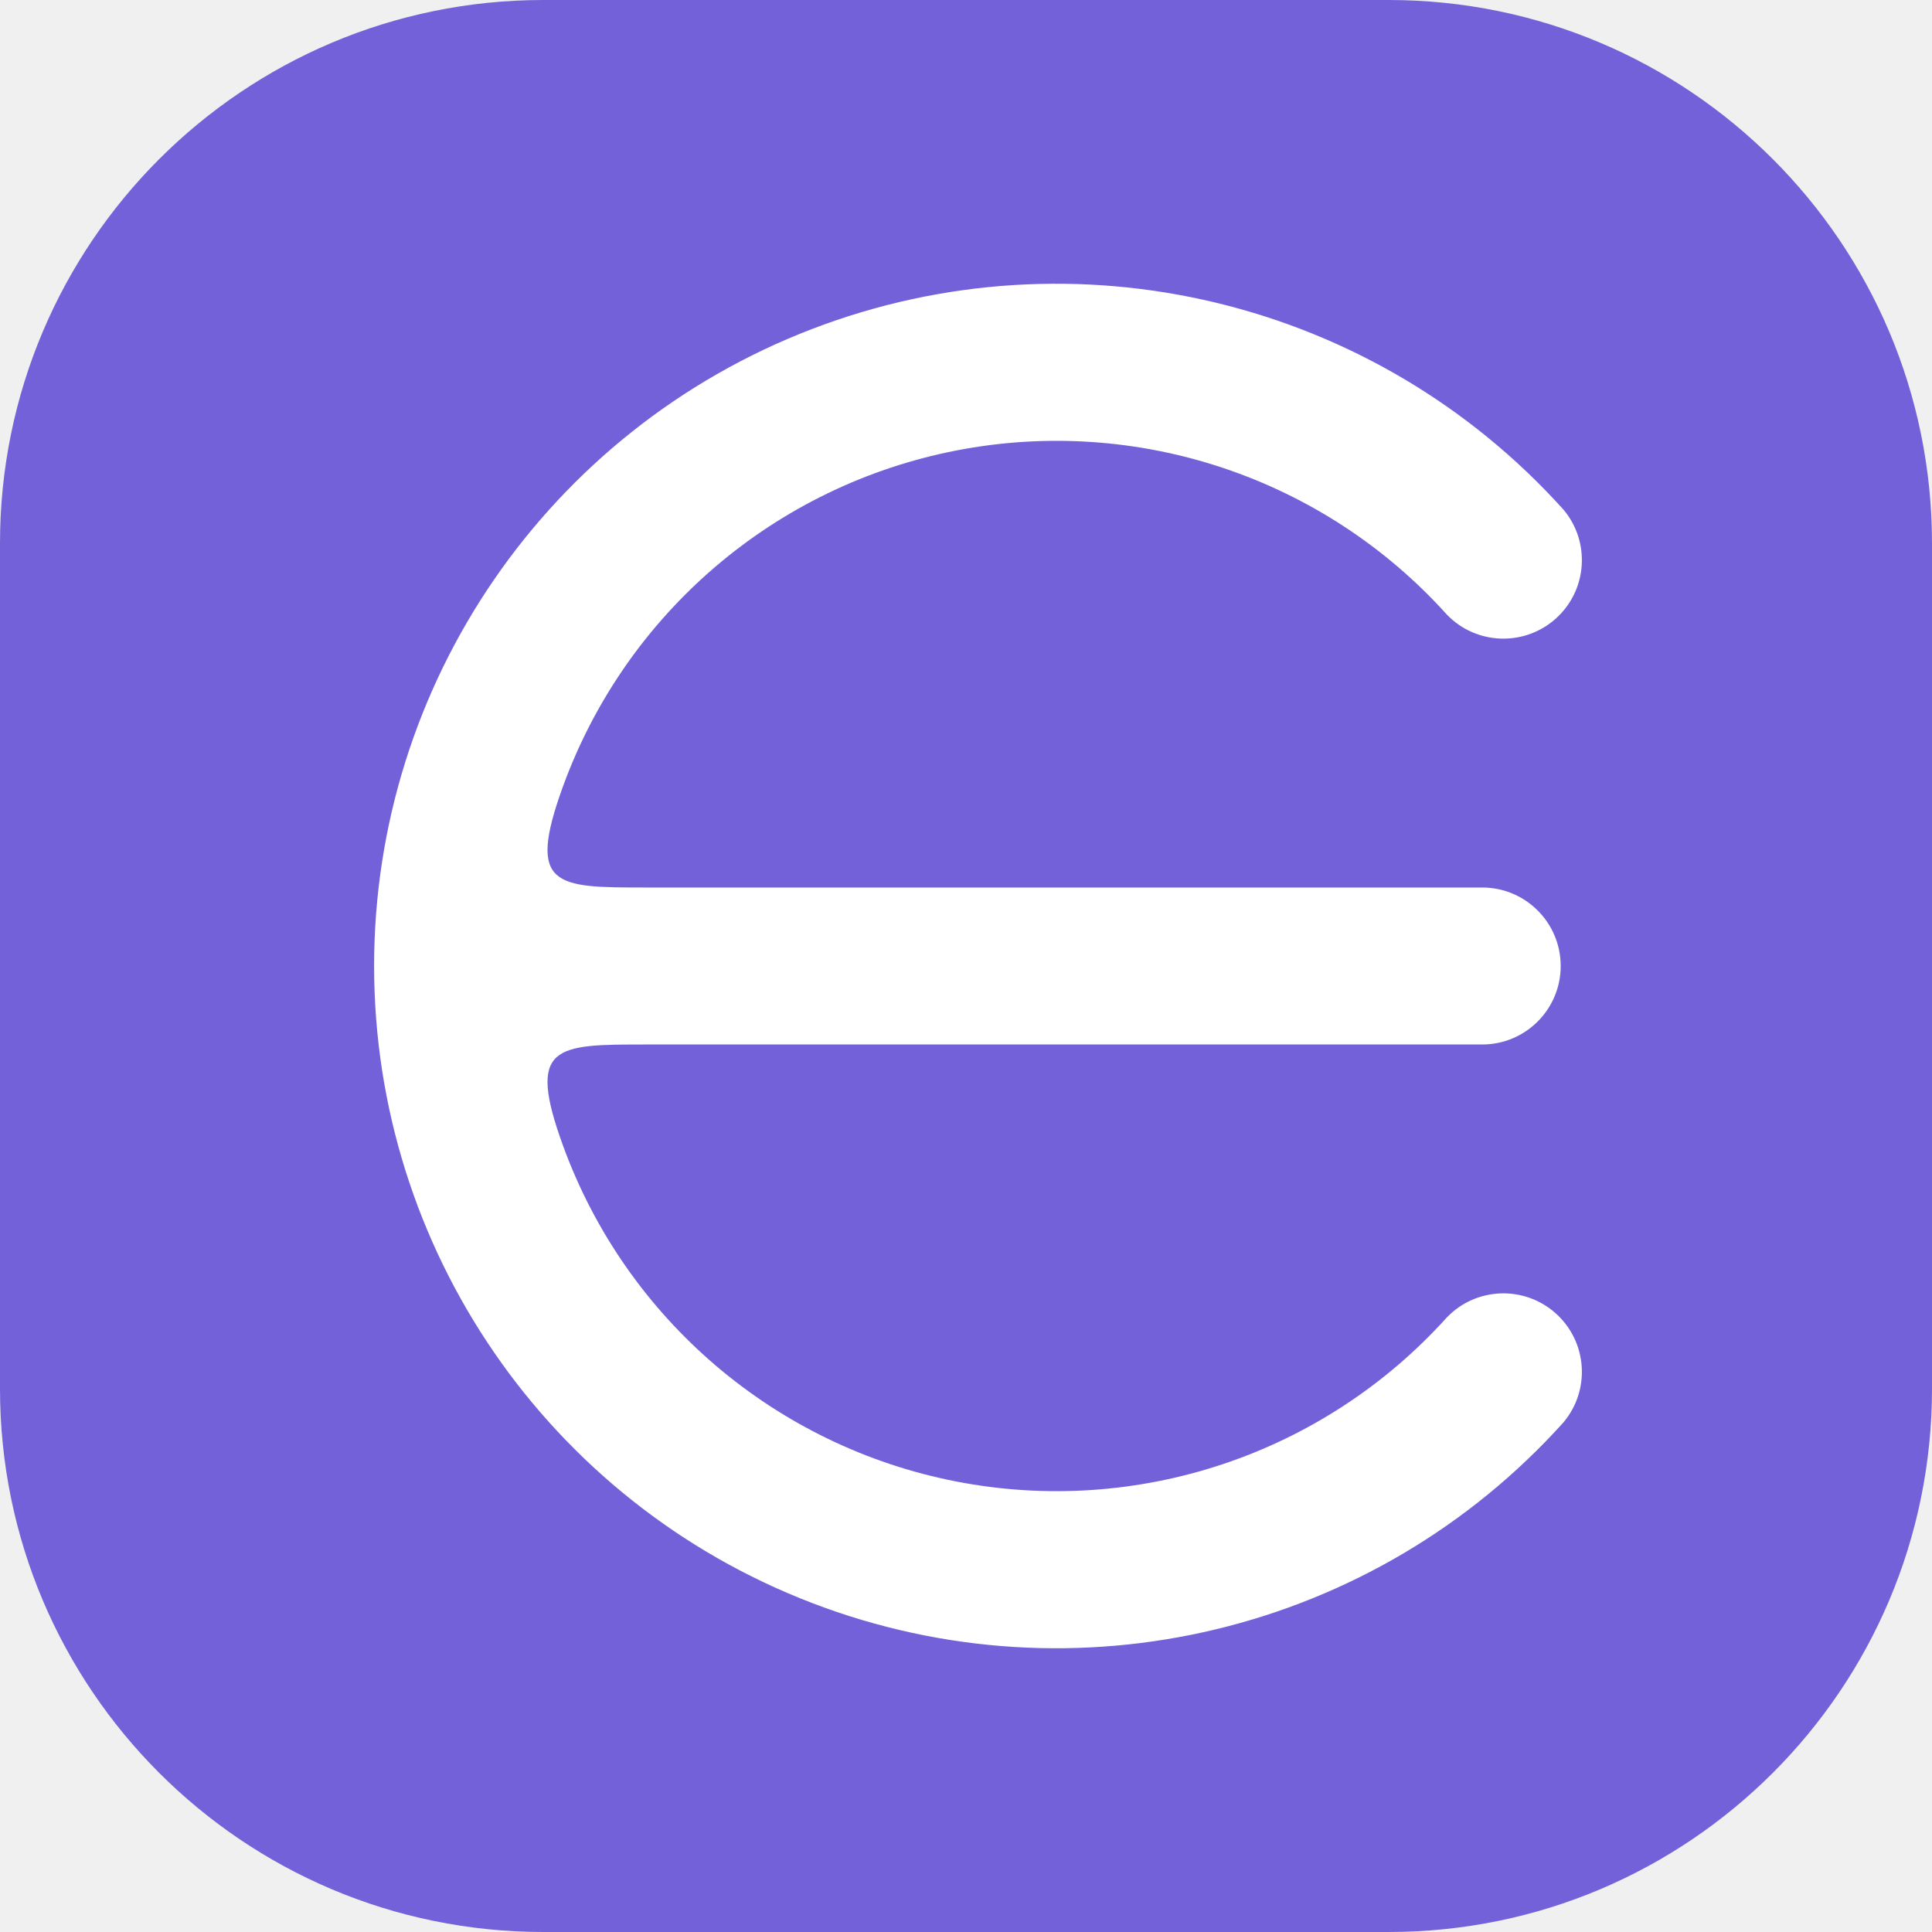
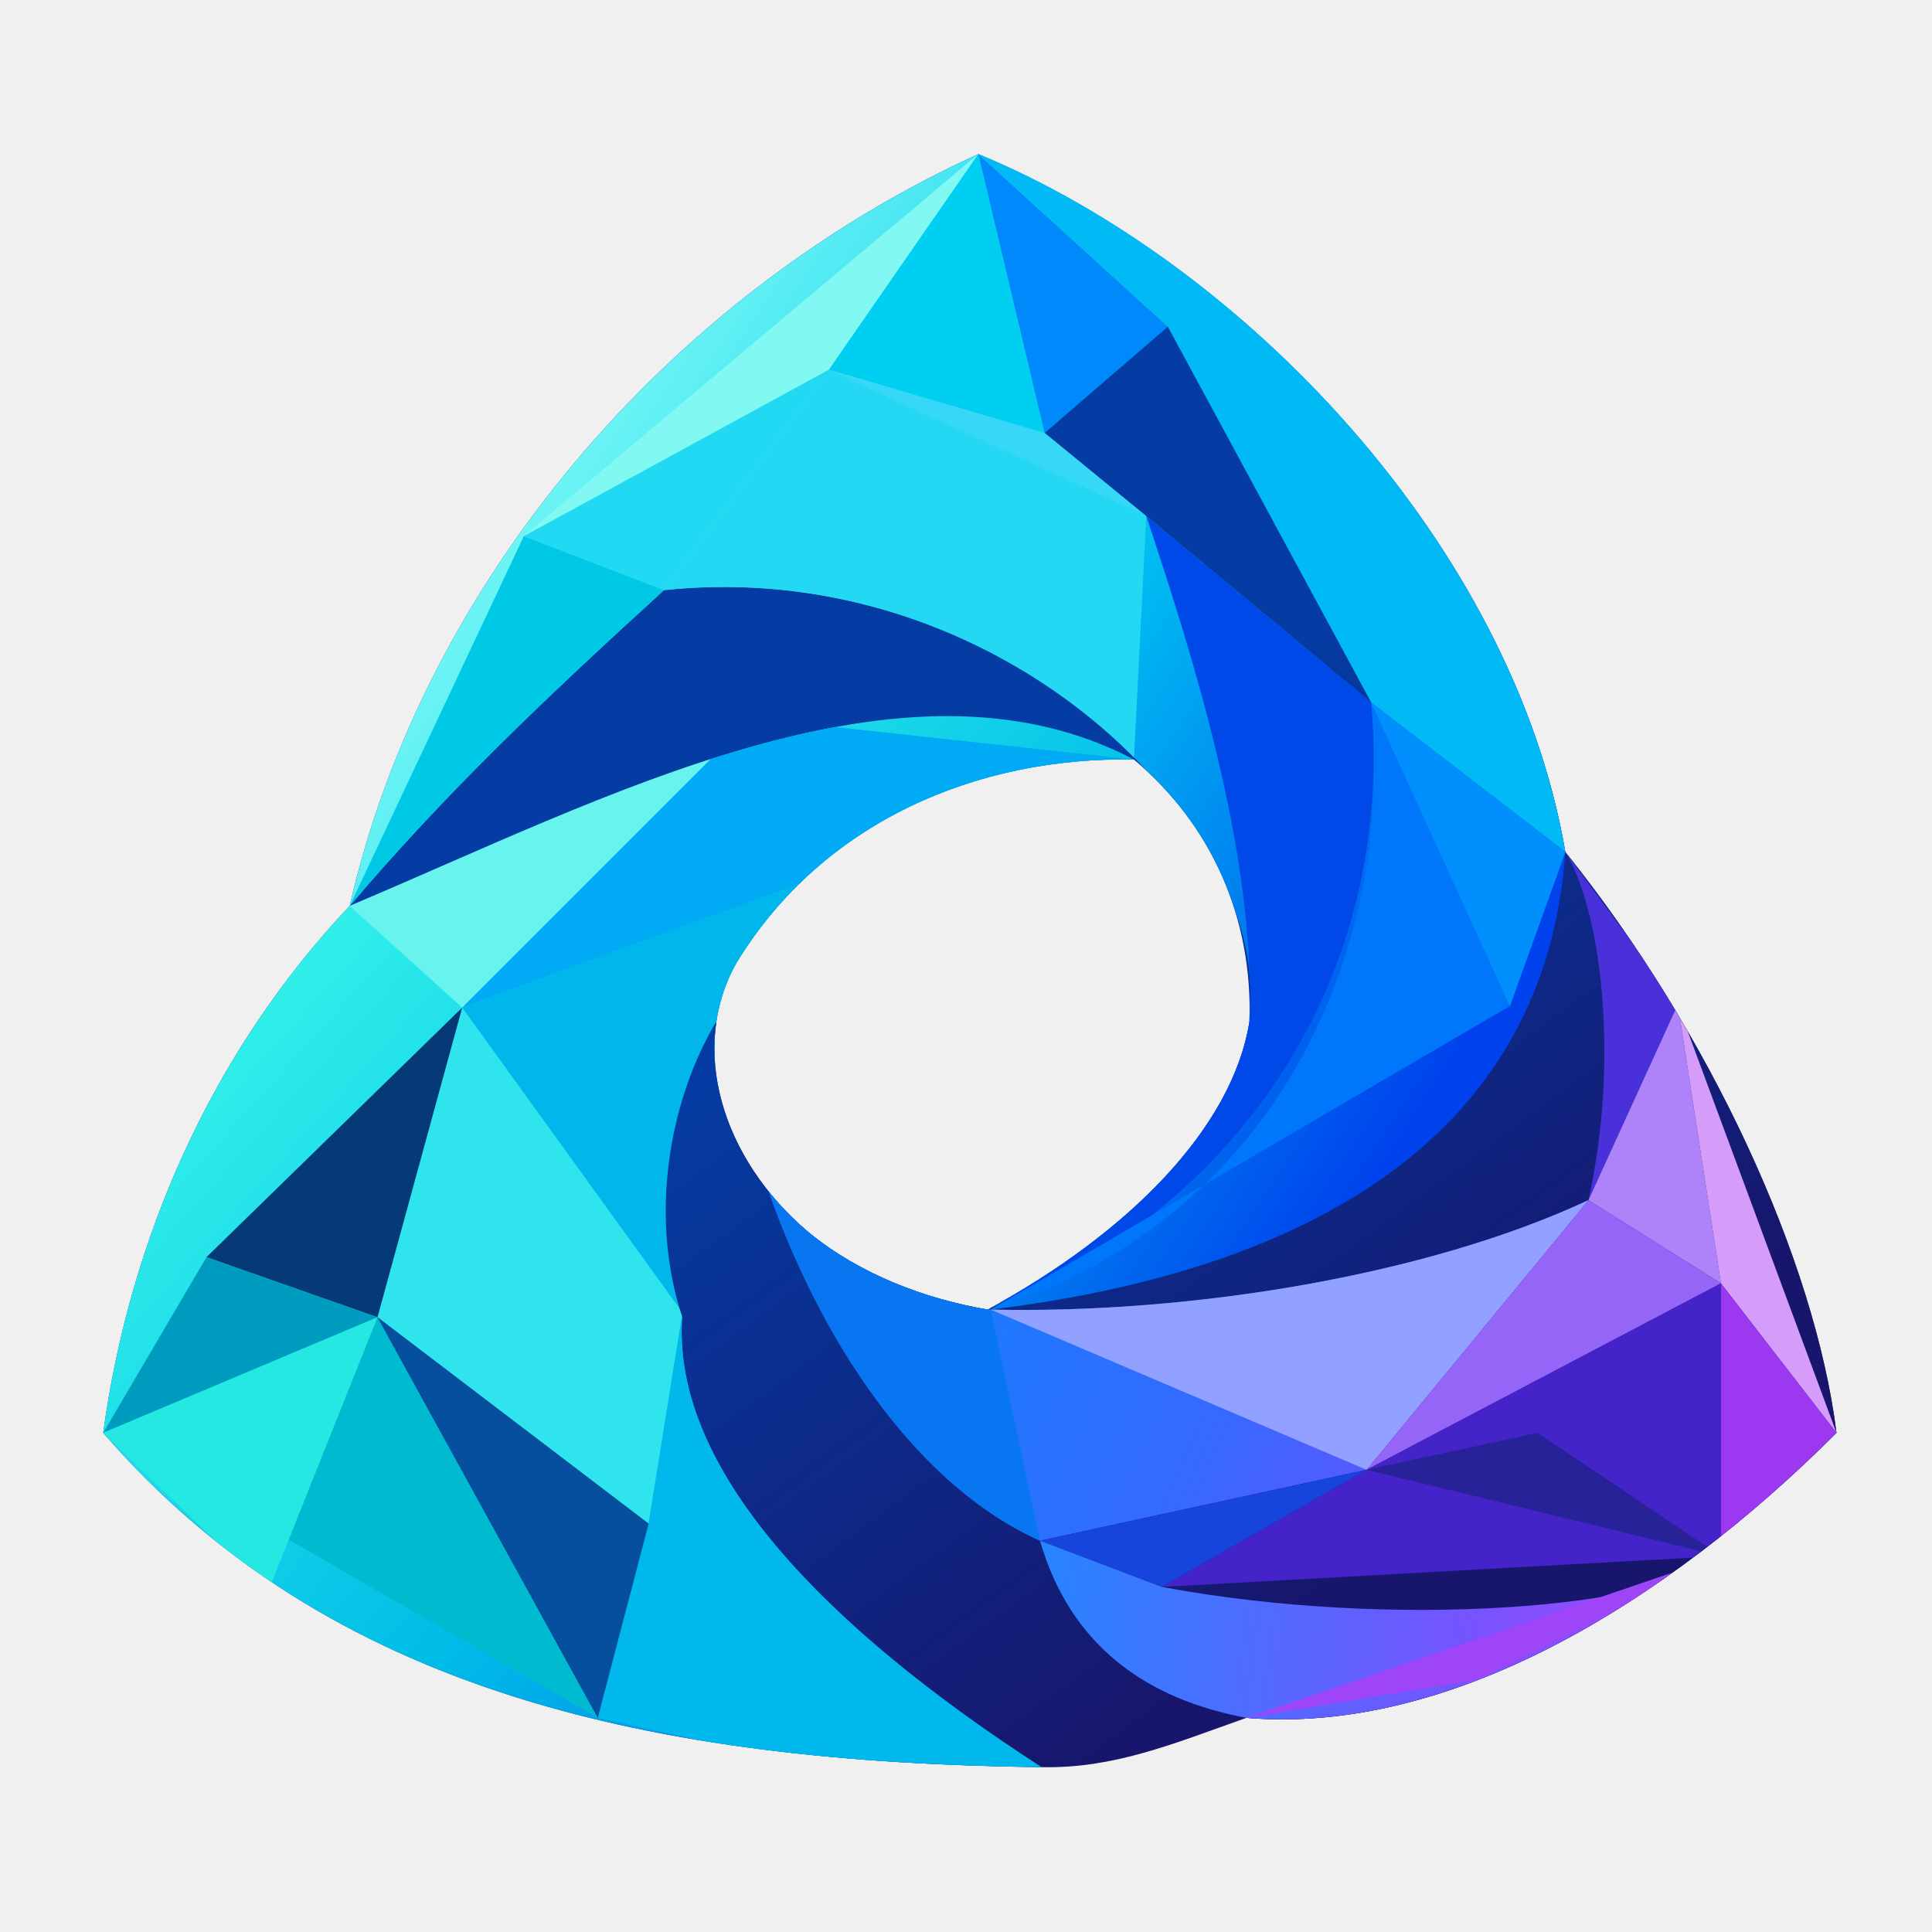
- <svg xmlns="http://www.w3.org/2000/svg" viewBox="0 0 64 64" fill="none">
-   <rect width="64" height="64" rx="18" fill="#7361D9" />
-   <path d="M51.79 16.88     A22.6 22.6 0 1 0 51.79 47.12     A2.6 2.6 0 0 0 47.93 43.64     A17.4 17.4 0 0 1 18.65 37.95     C17.43 34.6 18.4 34.6 21.4 34.6     H49.1     A2.6 2.6 0 0 0 49.1 29.4     H21.4     C18.4 29.4 17.43 29.4 18.65 26.05     A17.4 17.4 0 0 1 47.93 20.36     A2.6 2.6 0 0 0 51.79 16.88Z" fill="#FFFFFF" />
+ <svg xmlns="http://www.w3.org/2000/svg" viewBox="0 0 1254 1254" fill="none" role="img" aria-labelledby="title desc">
+   <defs>
+     <linearGradient id="upper-color" x1="380" y1="260" x2="970" y2="650" gradientUnits="userSpaceOnUse">
+       <stop stop-color="#71F6F4" />
+       <stop offset=".46" stop-color="#00C9F2" />
+       <stop offset="1" stop-color="#0042ED" />
+     </linearGradient>
+     <linearGradient id="left-color" x1="160" y1="650" x2="660" y2="1100" gradientUnits="userSpaceOnUse">
+       <stop stop-color="#31F0EA" />
+       <stop offset=".55" stop-color="#00BDE7" />
+       <stop offset="1" stop-color="#0579ED" />
+     </linearGradient>
+     <linearGradient id="lower-color" x1="470" y1="700" x2="1160" y2="1010" gradientUnits="userSpaceOnUse">
+       <stop stop-color="#008DFB" />
+       <stop offset=".5" stop-color="#3569FF" />
+       <stop offset="1" stop-color="#A533FA" />
+     </linearGradient>
+     <linearGradient id="fold" x1="570" y1="600" x2="880" y2="1020" gradientUnits="userSpaceOnUse">
+       <stop stop-color="#043CA4" />
+       <stop offset="1" stop-color="#17166C" />
+     </linearGradient>
+     <linearGradient id="rim" x1="670" y1="1000" x2="1160" y2="1060" gradientUnits="userSpaceOnUse">
+       <stop stop-color="#2585FF" />
+       <stop offset=".58" stop-color="#7554FF" />
+       <stop offset="1" stop-color="#BC3CF8" />
+     </linearGradient>
+     <path id="outline" fill-rule="evenodd" d="M635 100C807 171 982 354 1016 553C1110 670 1178 818 1192 930C1080 1042 940 1126 809 1115C761 1132 723 1148 676 1147C425 1144 213 1099 67 930C84 805 137 683 227 588C274 381 431 193 635 100ZM736 493C635 491 534 533 478 625C447 680 468 752 525 800C558 827 600 843 641 850C733 800 800 732 811 663C813 596 787 536 736 493Z" />
+     <path id="upper" d="M635 100C807 171 982 354 1016 553C1003 738 849 825 643 850C745 777 810 713 811 656C823 537 651 360 431 383C353 454 288 516 227 588C274 381 431 193 635 100Z" />
+     <path id="left" d="M736 493C586 414 391 519 227 588C137 683 84 805 67 930C213 1099 425 1144 676 1147C535 1056 434 952 443 852C434 747 467 646 528 570C594 516 655 493 736 493Z" />
+     <path id="lower" d="M470 655C489 759 596 846 643 850C772 853 926 828 1031 779C1052 684 1038 588 1016 553C1110 670 1178 818 1192 930C1080 1042 940 1126 809 1115C668 1096 520 980 456 885C416 812 430 715 470 655Z" />
+     <clipPath id="mark">
+       <use href="#outline" clip-rule="evenodd" />
+     </clipPath>
+     <clipPath id="upper-clip">
+       <use href="#upper" />
+     </clipPath>
+     <clipPath id="left-clip">
+       <use href="#left" />
+     </clipPath>
+     <clipPath id="lower-clip">
+       <use href="#lower" />
+     </clipPath>
+   </defs>
+   <g clip-path="url(#mark)">
+     <use href="#outline" fill="url(#fold)" />
+     <g clip-path="url(#upper-clip)">
+       <use href="#upper" fill="url(#upper-color)" />
+       <path d="M635 100L538 240L340 348Z" fill="#82F8F3" />
+       <path d="M635 100L678 281L538 240Z" fill="#00CFF1" />
+       <path d="M635 100L758 212L678 281Z" fill="#0089FA" />
+       <path d="M635 100C807 171 982 354 1016 553L890 456L758 212Z" fill="#00B9F5" />
+       <path d="M678 281L758 212L890 456L744 335Z" fill="url(#fold)" />
+       <path d="M340 348L538 240L431 383Z" fill="#22D9F3" />
+       <path d="M340 348L431 383L227 588Z" fill="#00C9E5" />
+       <path d="M538 240L744 335L736 493L431 383Z" fill="#24D7F3" />
+       <path d="M538 240L678 281L744 335Z" fill="#36D7F7" />
+       <path d="M744 335L890 456C904 610 828 772 643 850C745 777 810 713 811 656C814 551 774 425 744 335Z" fill="#0049E8" />
+       <path d="M890 456L1016 553L980 653L643 850C833 790 906 610 890 456Z" fill="#0076FA" />
+       <path d="M890 456L980 653L1016 553Z" fill="#008FFC" />
+       <path d="M431 383C551 376 647 412 736 493L488 466L394 499Z" fill="#052575" />
+       <path d="M431 383L488 466L394 499Z" fill="#093B9E" />
+     </g>
+     <g clip-path="url(#left-clip)">
+       <use href="#left" fill="url(#left-color)" />
+       <path d="M227 588L300 654L488 466Z" fill="#68F3EF" />
+       <path d="M300 654L488 466L736 493Z" fill="#00AAF5" />
+       <path d="M300 654L736 493L528 570Z" fill="#0068DA" />
+       <path d="M300 654C285 801 356 914 421 989L443 852L528 570Z" fill="#00B6EB" />
+       <path d="M300 654L443 852L421 989L245 855Z" fill="#30E4ED" />
+       <path d="M300 654L245 855L134 816Z" fill="#063977" />
+       <path d="M134 816L245 855L67 930Z" fill="#009CBF" />
+       <path d="M245 855L421 989L388 1115Z" fill="#006197" />
+       <path d="M67 930L245 855L388 1115Z" fill="#00BBD0" />
+       <path d="M67 930L174 1033L245 855Z" fill="#26E8E2" />
+       <path d="M245 855L388 1115L676 1147L421 989Z" fill="#064F9E" />
+       <path d="M443 852C434 952 535 1056 676 1147C544 1147 516 1144 388 1115L421 989Z" fill="#00B8EC" />
+     </g>
+     <g clip-path="url(#lower-clip)">
+       <use href="#lower" fill="url(#fold)" />
+       <path d="M1016 553L1089 652L1031 779L941 831Z" fill="#4930D8" />
+       <path d="M1089 652L1117 833L1031 779Z" fill="#AE83FA" />
+       <path d="M1089 652L1192 930L1117 833Z" fill="#D69CFA" />
+       <path d="M1117 833L1192 930L1117 1010Z" fill="#9C38F0" />
+       <path d="M470 655C489 759 596 846 643 850C772 853 926 828 1031 779L887 954L675 1000C570 953 491 804 470 655Z" fill="url(#lower-color)" />
+       <path d="M643 850C772 853 926 828 1031 779L887 954Z" fill="#92A1FF" />
+       <path d="M1031 779L1117 833L887 954Z" fill="#9565F8" />
+       <path d="M887 954L1117 833L1117 1010L754 1030Z" fill="#4423C9" />
+       <path d="M887 954L998 930L1117 1010Z" fill="#282299" />
+       <path d="M675 1000L887 954L754 1030Z" fill="#1644DD" />
+       <path d="M470 655C489 759 596 846 643 850L675 1000C570 953 491 804 470 655Z" fill="#0876F1" />
+       <path d="M675 1000L754 1030C904 1058 1080 1044 1117 1010L1192 930C1080 1042 940 1126 809 1115C745 1103 695 1069 675 1000Z" fill="url(#rim)" />
+       <path d="M1117 1010L809 1115L960 1090Z" fill="#9F45F8" />
+     </g>
+   </g>
</svg>
